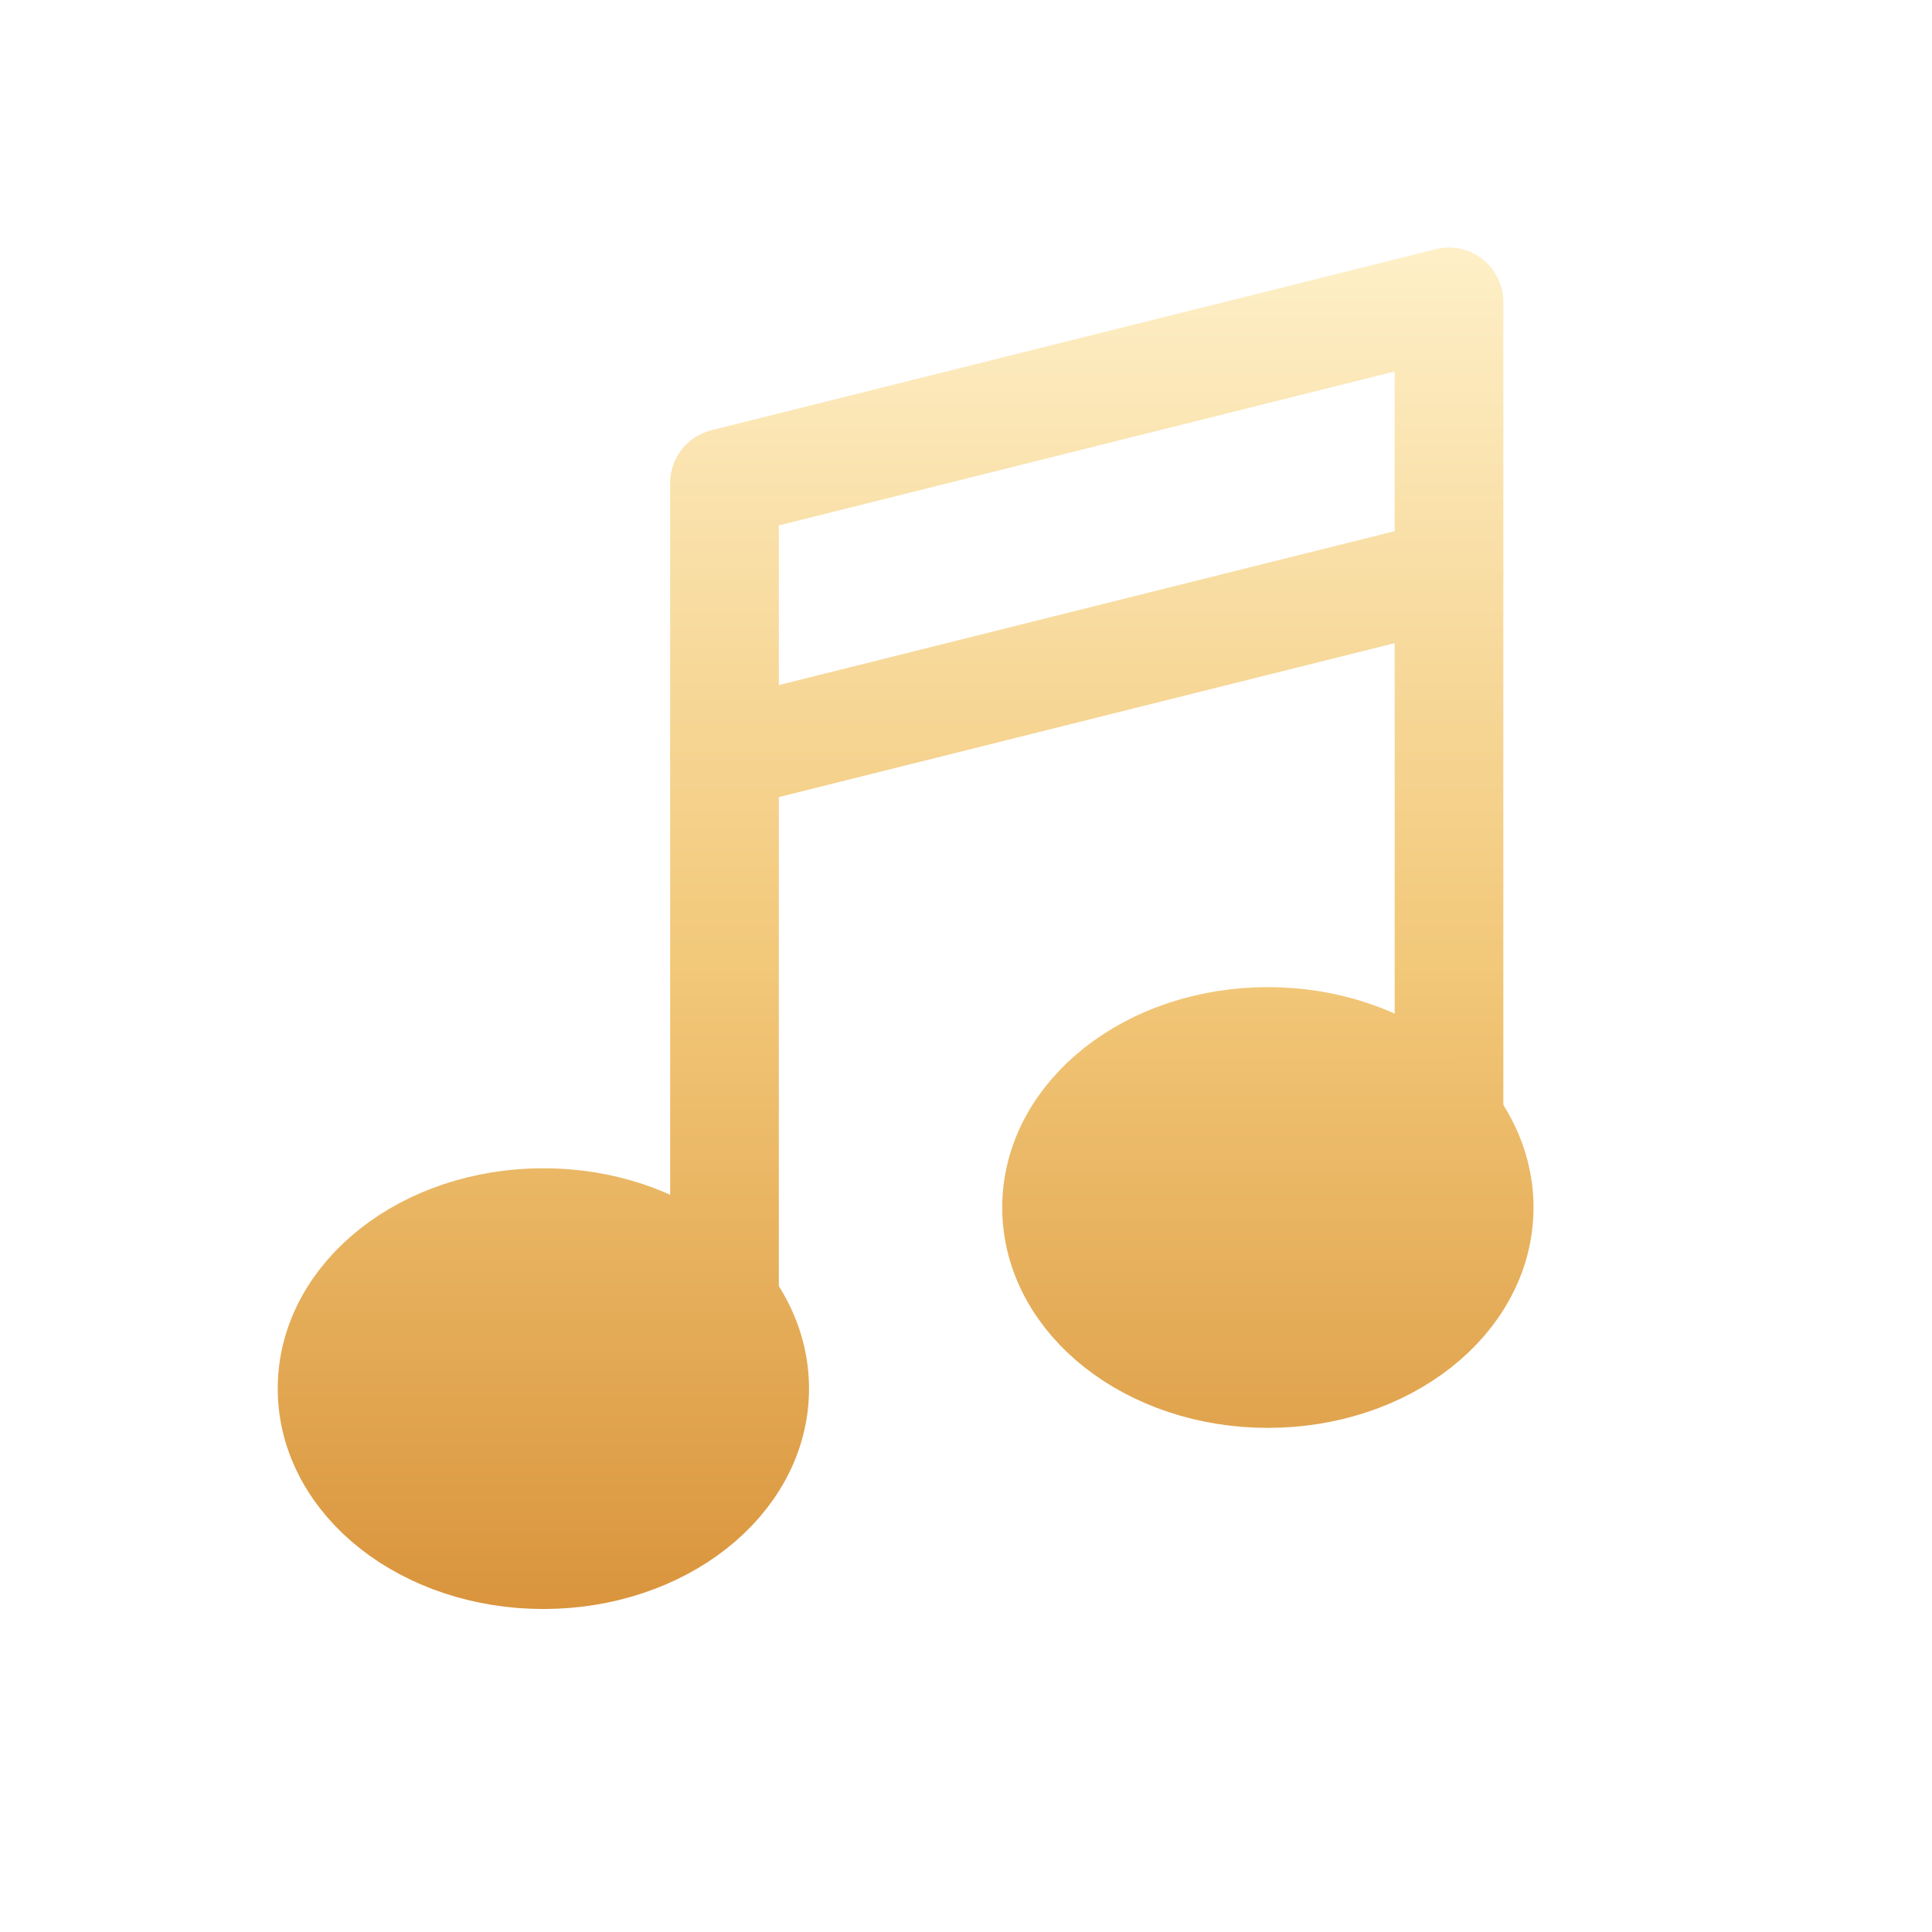
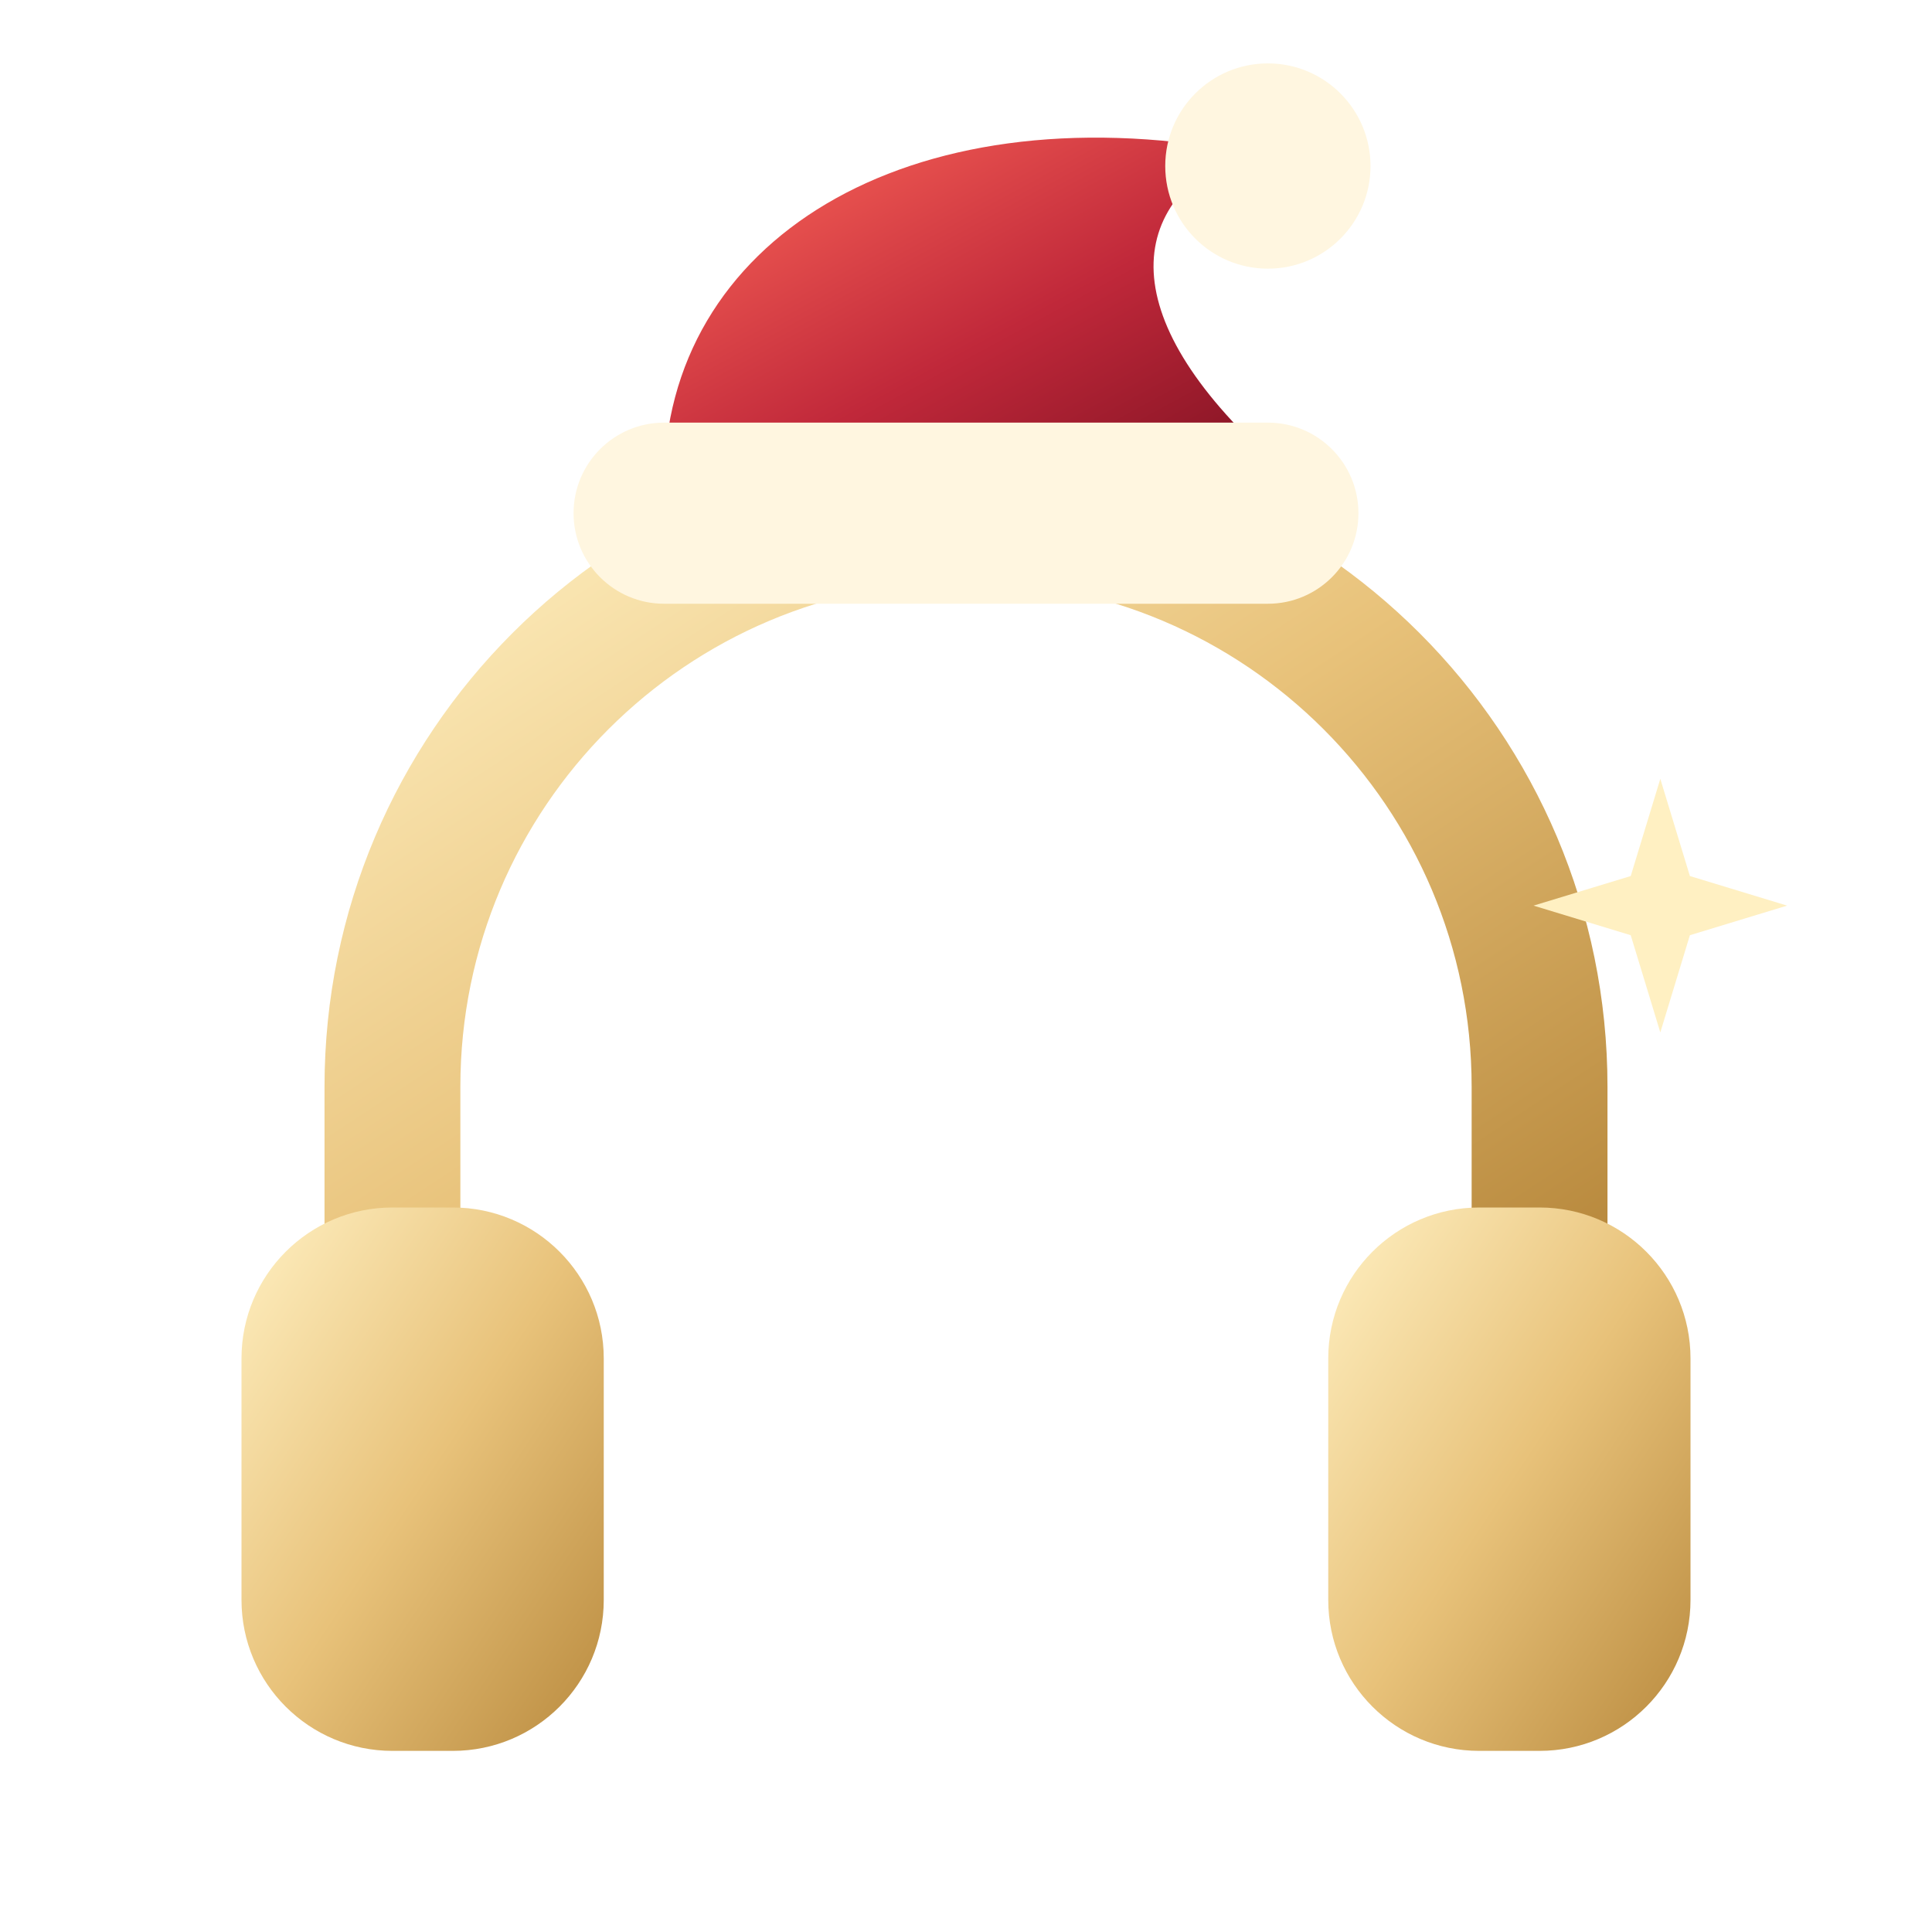
- <svg xmlns="http://www.w3.org/2000/svg" viewBox="0 0 64 64" width="64" height="64" fill="none" stroke="url(#g)" stroke-width="3.6" stroke-linecap="round" stroke-linejoin="round">
+ <svg xmlns="http://www.w3.org/2000/svg" viewBox="0 0 64 64" width="64" height="64">
  <defs>
-     <linearGradient id="g" gradientUnits="userSpaceOnUse" x1="0" y1="6" x2="0" y2="58">
-       <stop offset="0" stop-color="#fff3cf" />
-       <stop offset=".5" stop-color="#f2c879" />
-       <stop offset="1" stop-color="#d4892f" />
+     <linearGradient id="g" x1="0" y1="0" x2="1" y2="1">
+       <stop offset="0" stop-color="#fff0c2" />
+       <stop offset=".5" stop-color="#e8c27a" />
+       <stop offset="1" stop-color="#b98a3e" />
+     </linearGradient>
+     <linearGradient id="r" x1="0" y1="0" x2="1" y2="1">
+       <stop offset="0" stop-color="#ff6a5a" />
+       <stop offset=".55" stop-color="#c0283a" />
+       <stop offset="1" stop-color="#7a1020" />
+     </linearGradient>
+     <linearGradient id="gr" x1="0" y1="0" x2="1" y2="1">
+       <stop offset="0" stop-color="#58b87a" />
+       <stop offset="1" stop-color="#1f6b3b" />
    </linearGradient>
  </defs>
-   <path d="M24 46V16L48 10V40" />
-   <path d="M24 25L48 19" />
-   <g fill="url(#g)">
-     <ellipse cx="18" cy="46" rx="7" ry="5.5" />
-     <ellipse cx="42" cy="40" rx="7" ry="5.5" />
-   </g>
+   <path d="M13 42V36a19 19 0 0 1 38 0v6" fill="none" stroke="url(#g)" stroke-width="4.5" stroke-linecap="round" />
+   <rect x="8" y="40" width="12" height="18" rx="5" fill="url(#g)" />
+   <rect x="44" y="40" width="12" height="18" rx="5" fill="url(#g)" />
+   <path d="M22 16C22 8 30 3 41 5c-4 2-4 6 2 11Z" fill="url(#r)" />
+   <rect x="19" y="14" width="26" height="6" rx="3" fill="#fff6e0" />
+   <circle cx="42" cy="5.5" r="3.4" fill="#fff6e0" />
+   <path d="M0-6L1.4-1.4L6 0L1.4 1.4L0 6L-1.4 1.4L-6 0L-1.4-1.4Z" transform="translate(55 30) scale(0.7)" fill="#fff0c2">
+     <animate attributeName="opacity" values=".1;1;.1" dur="2.5s" begin="0s" repeatCount="indefinite" />
+   </path>
</svg>
